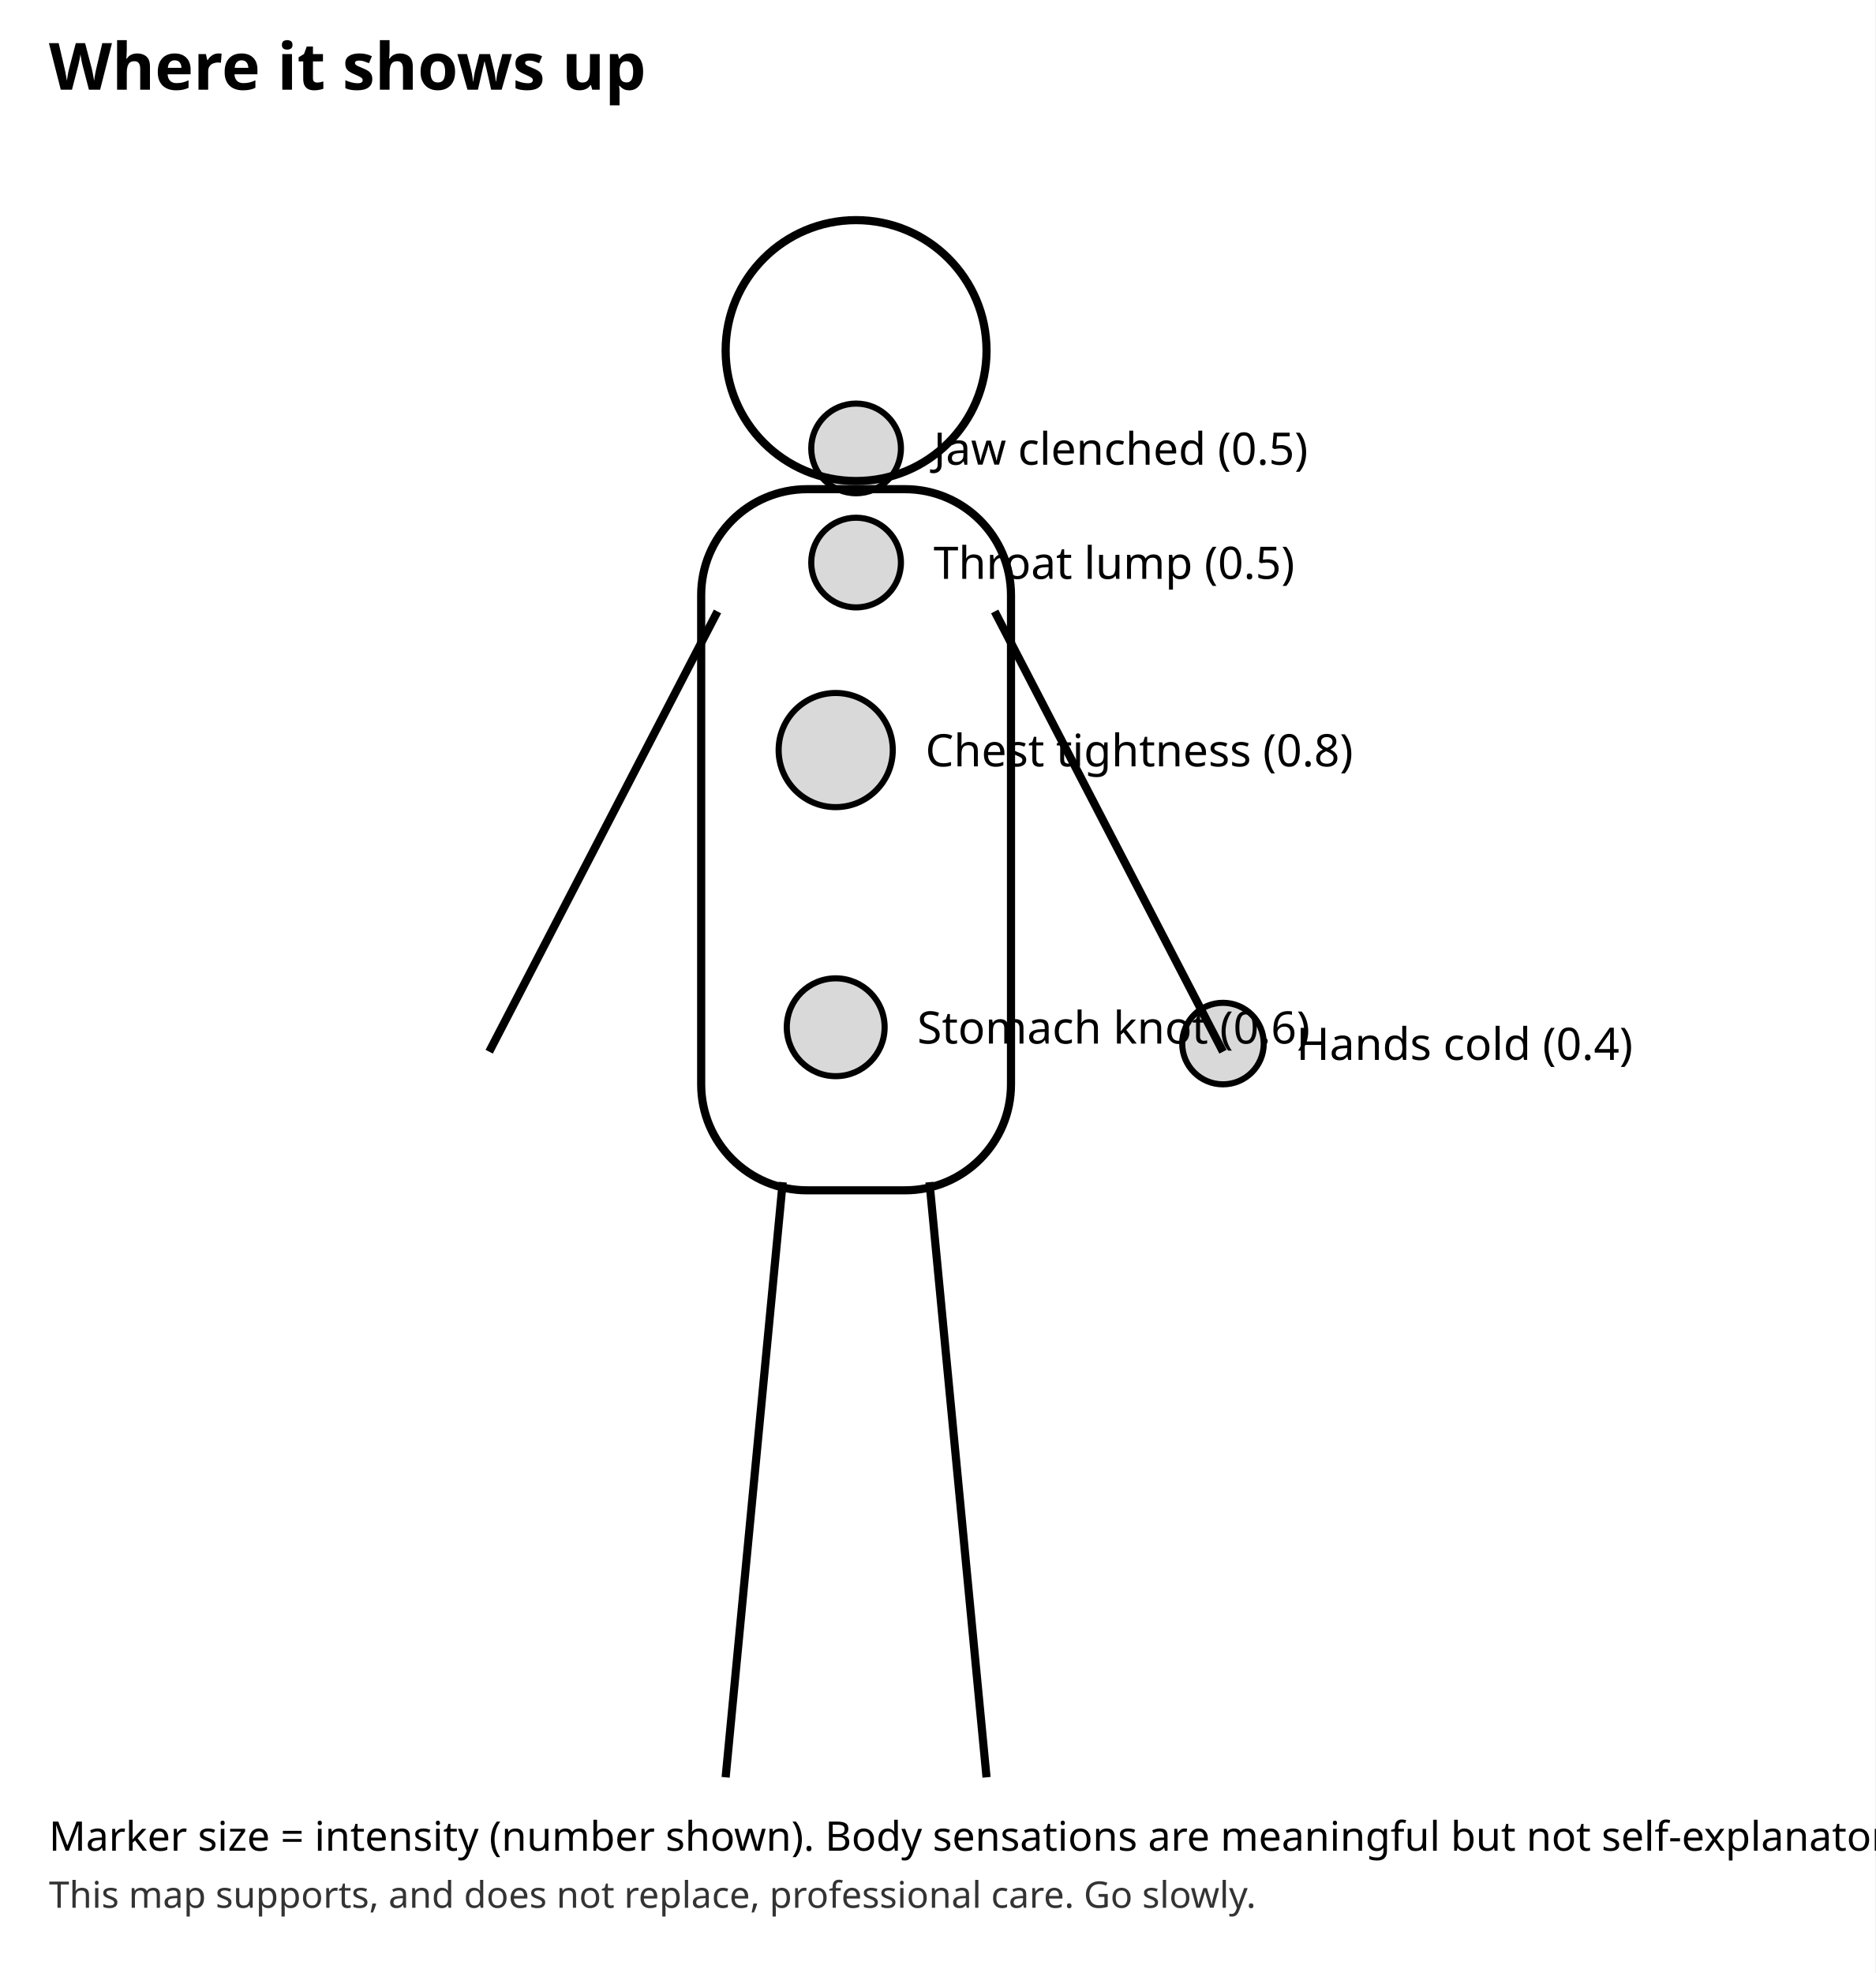
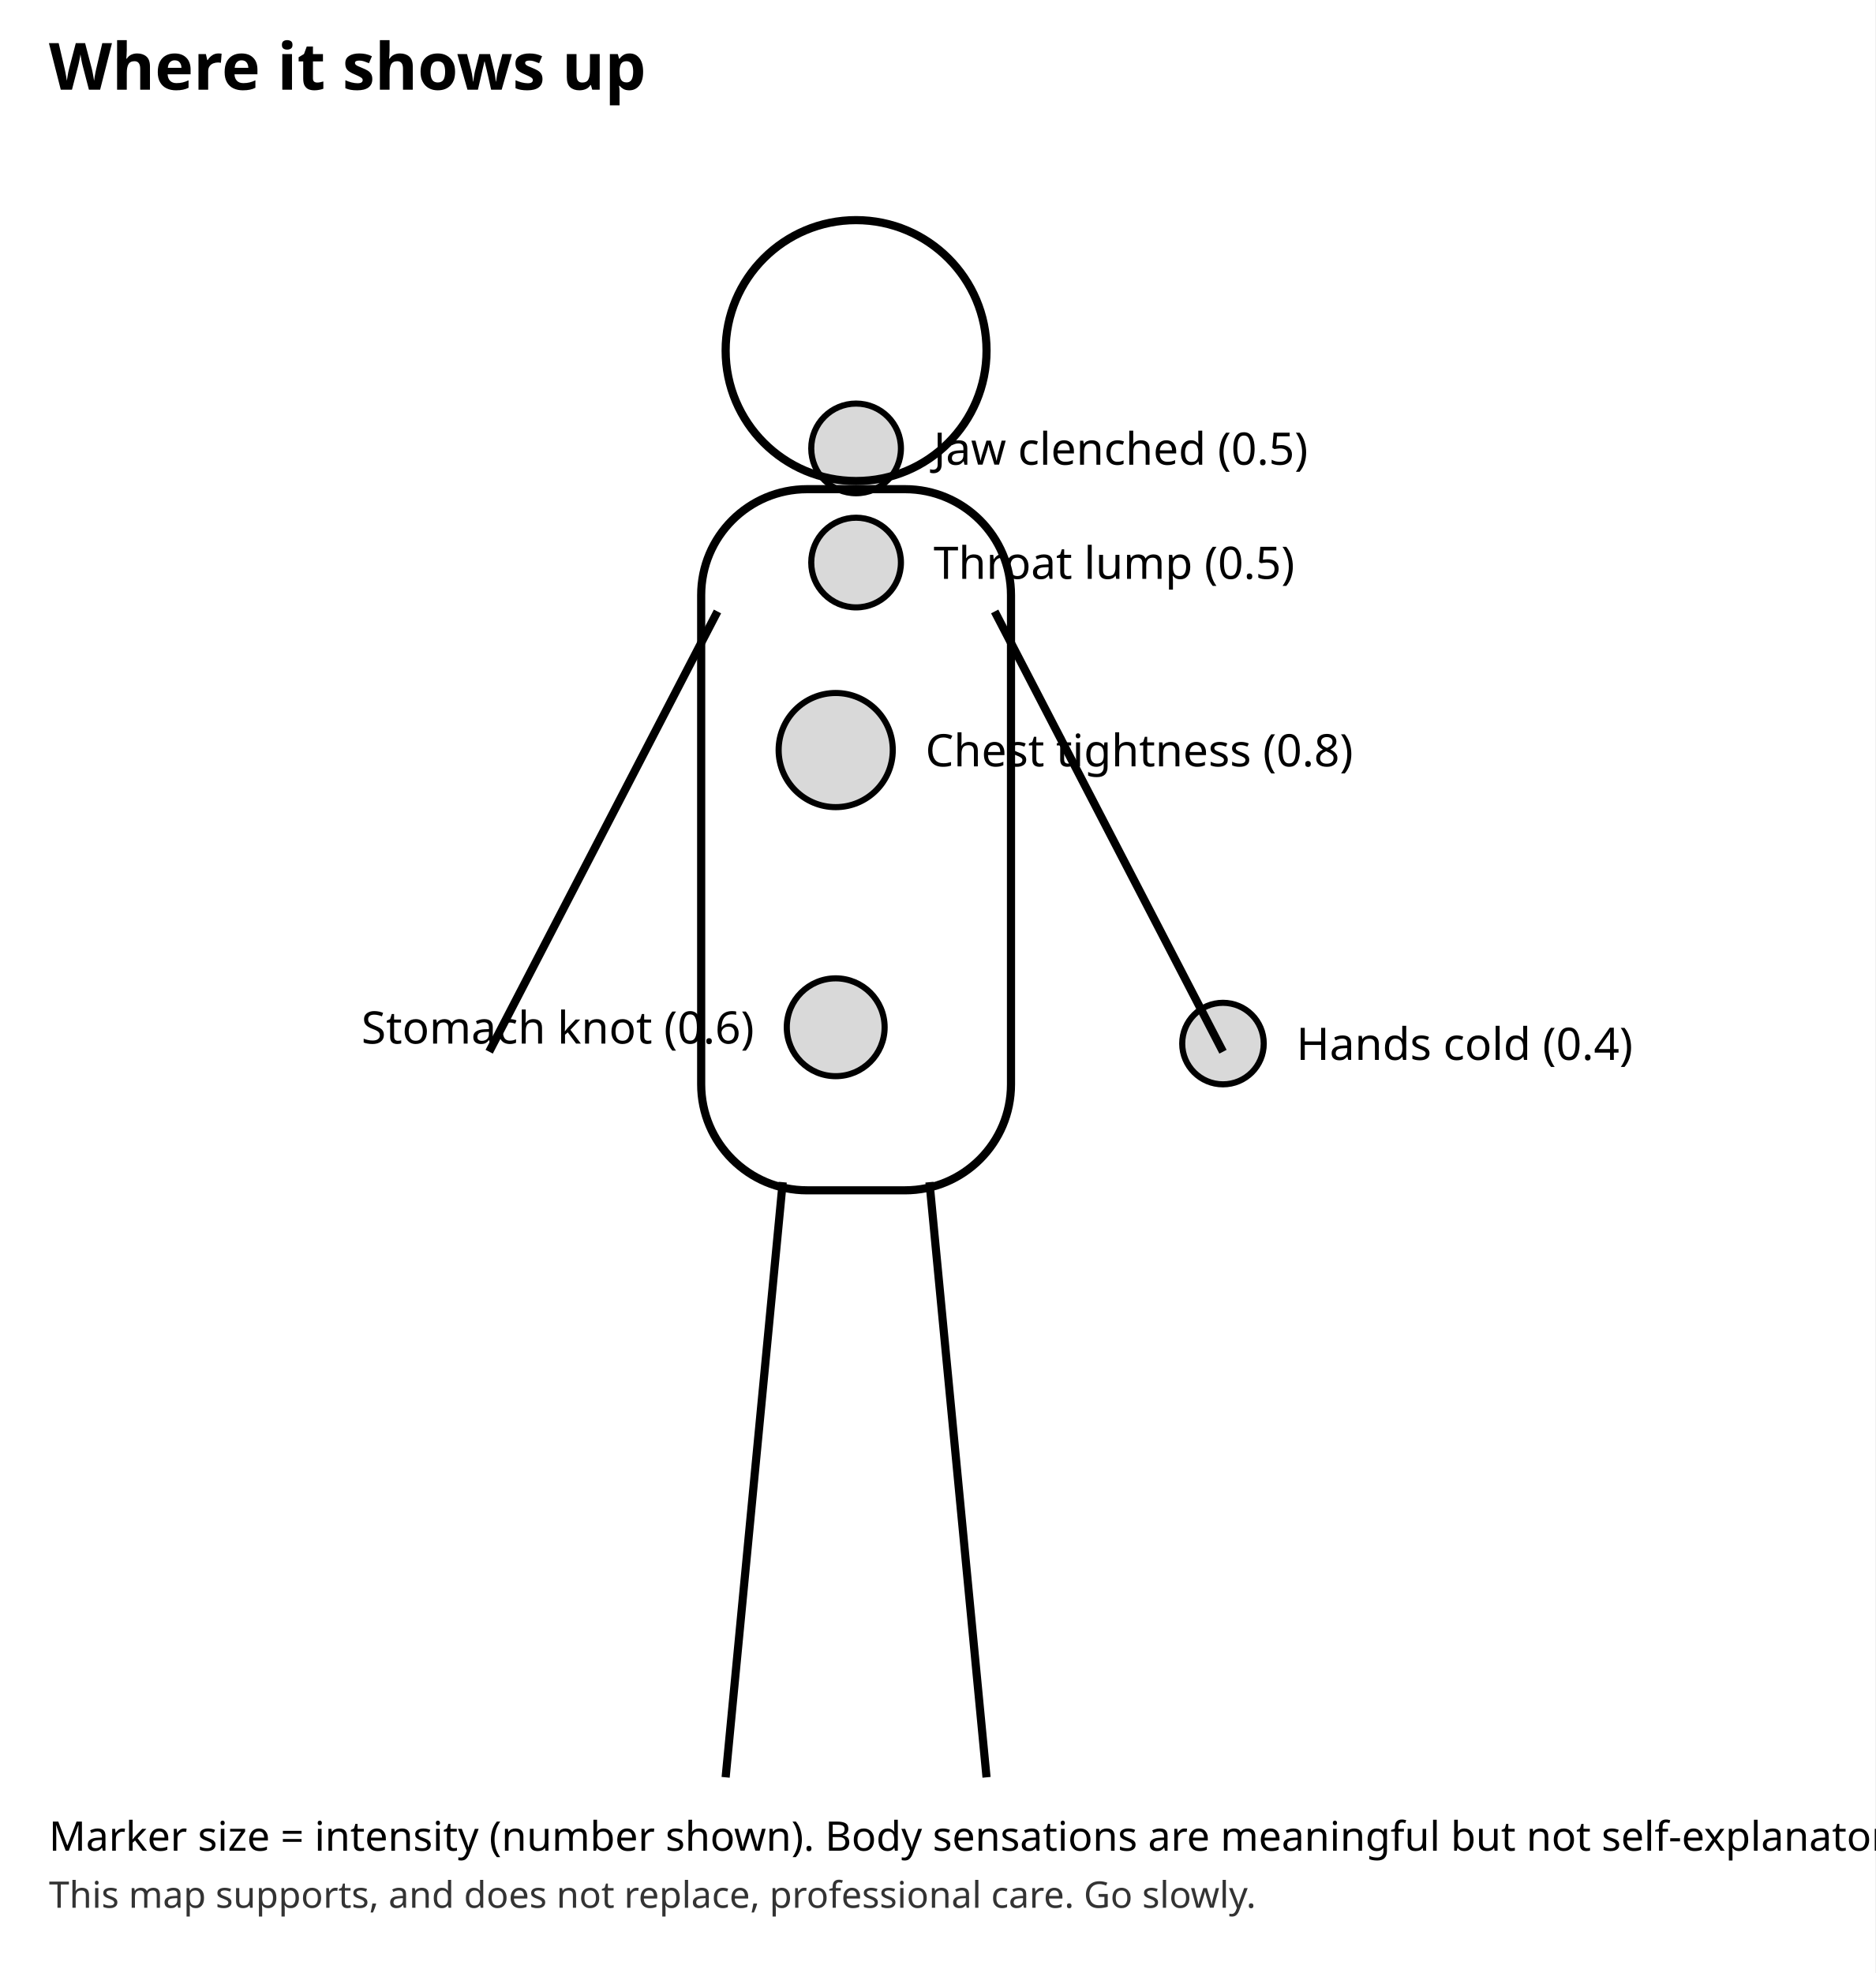
<svg xmlns="http://www.w3.org/2000/svg" viewBox="0 0 460 484" role="img" aria-label="Body map: Where it shows up. Sensations: Jaw clenched (intensity 0.5), Throat lump (intensity 0.5), Chest tightness (intensity 0.8), Stomach knot (intensity 0.6), Hands cold (intensity 0.4). Pace and titrate.">
  <rect x="0" y="0" width="460" height="484" fill="#fff" />
  <text x="12" y="22" font-family="sans-serif" font-size="16" font-weight="700">Where it shows up</text>
  <circle cx="210" cy="86" r="32" fill="#fff" stroke="#000" stroke-width="2" />
  <rect x="172" y="120" width="76" height="172" rx="26" ry="26" fill="#fff" stroke="#000" stroke-width="2" />
  <line x1="176" y1="150" x2="120" y2="258" stroke="#000" stroke-width="2" />
  <line x1="244" y1="150" x2="300" y2="258" stroke="#000" stroke-width="2" />
  <line x1="192" y1="290" x2="178" y2="436" stroke="#000" stroke-width="2" />
  <line x1="228" y1="290" x2="242" y2="436" stroke="#000" stroke-width="2" />
-   <circle cx="210" cy="110" r="11" fill="#000" fill-opacity="0.15" stroke="#000" stroke-width="1.5" />
-   <text x="229" y="114" font-family="sans-serif" font-size="11">Jaw clenched (0.5)</text>
-   <circle cx="210" cy="138" r="11" fill="#000" fill-opacity="0.15" stroke="#000" stroke-width="1.5" />
-   <text x="229" y="142" font-family="sans-serif" font-size="11">Throat lump (0.5)</text>
-   <circle cx="205" cy="184" r="14" fill="#000" fill-opacity="0.15" stroke="#000" stroke-width="1.5" />
-   <text x="227" y="188" font-family="sans-serif" font-size="11">Chest tightness (0.8)</text>
-   <circle cx="205" cy="252" r="12" fill="#000" fill-opacity="0.15" stroke="#000" stroke-width="1.5" />
-   <text x="225" y="256" font-family="sans-serif" font-size="11">Stomach knot (0.6)</text>
-   <circle cx="300" cy="256" r="10" fill="#000" fill-opacity="0.15" stroke="#000" stroke-width="1.5" />
-   <text x="318" y="260" font-family="sans-serif" font-size="11">Hands cold (0.4)</text>
+   <circle data-el="node:jaw" cx="210" cy="110" r="11" fill="#000" fill-opacity="0.15" stroke="#000" stroke-width="1.5" />
+   <text x="229" y="114" font-family="sans-serif" font-size="11" text-anchor="start" data-el="nodelabel:jaw">Jaw clenched (0.5)</text>
+   <circle data-el="node:throat" cx="210" cy="138" r="11" fill="#000" fill-opacity="0.15" stroke="#000" stroke-width="1.5" />
+   <text x="229" y="142" font-family="sans-serif" font-size="11" text-anchor="start" data-el="nodelabel:throat">Throat lump (0.5)</text>
+   <circle data-el="node:chest" cx="205" cy="184" r="14" fill="#000" fill-opacity="0.15" stroke="#000" stroke-width="1.5" />
+   <text x="227" y="188" font-family="sans-serif" font-size="11" text-anchor="start" data-el="nodelabel:chest">Chest tightness (0.8)</text>
+   <circle data-el="node:stomach" cx="205" cy="252" r="12" fill="#000" fill-opacity="0.15" stroke="#000" stroke-width="1.5" />
+   <text x="185" y="256" font-family="sans-serif" font-size="11" text-anchor="end" data-el="nodelabel:stomach">Stomach knot (0.6)</text>
+   <circle data-el="node:hands" cx="300" cy="256" r="10" fill="#000" fill-opacity="0.15" stroke="#000" stroke-width="1.5" />
+   <text x="318" y="260" font-family="sans-serif" font-size="11" text-anchor="start" data-el="nodelabel:hands">Hands cold (0.4)</text>
  <text x="12" y="454" font-family="sans-serif" font-size="10">Marker size = intensity (number shown). Body sensations are meaningful but not self-explanatory — pace and titrate.</text>
  <text x="12" y="468" font-family="sans-serif" font-size="9" fill="#333">This map supports, and does not replace, professional care. Go slowly.</text>
</svg>
